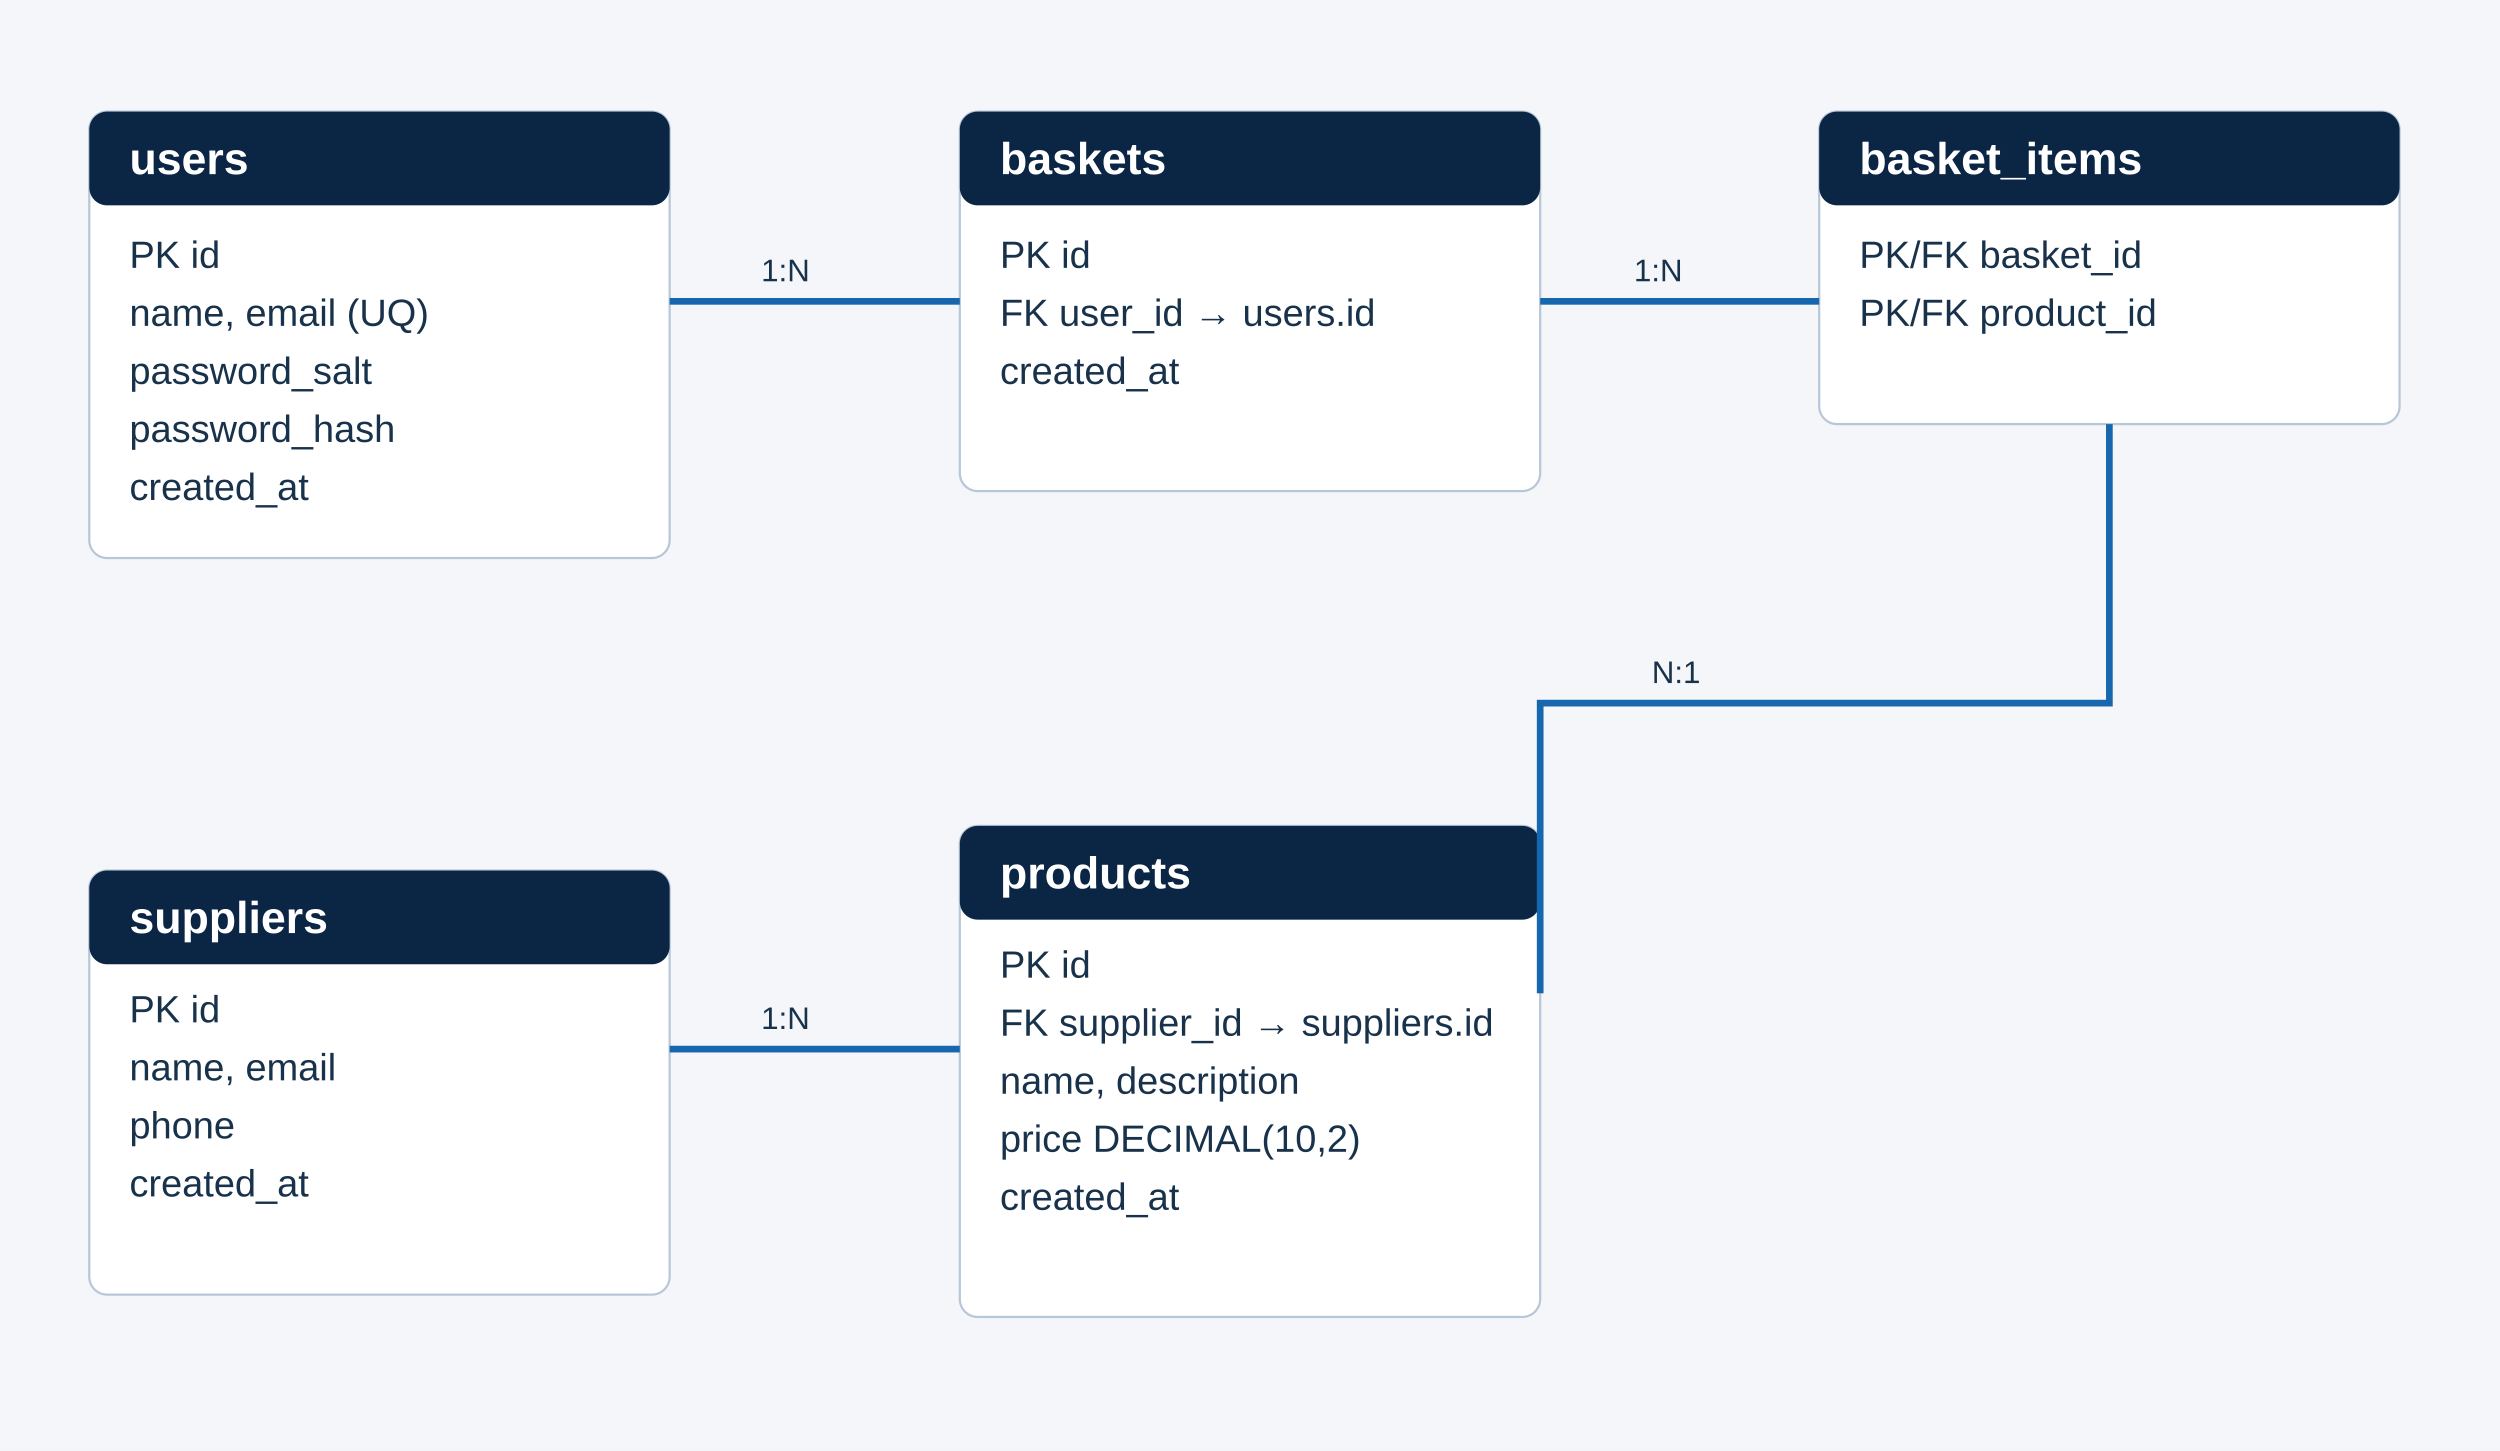
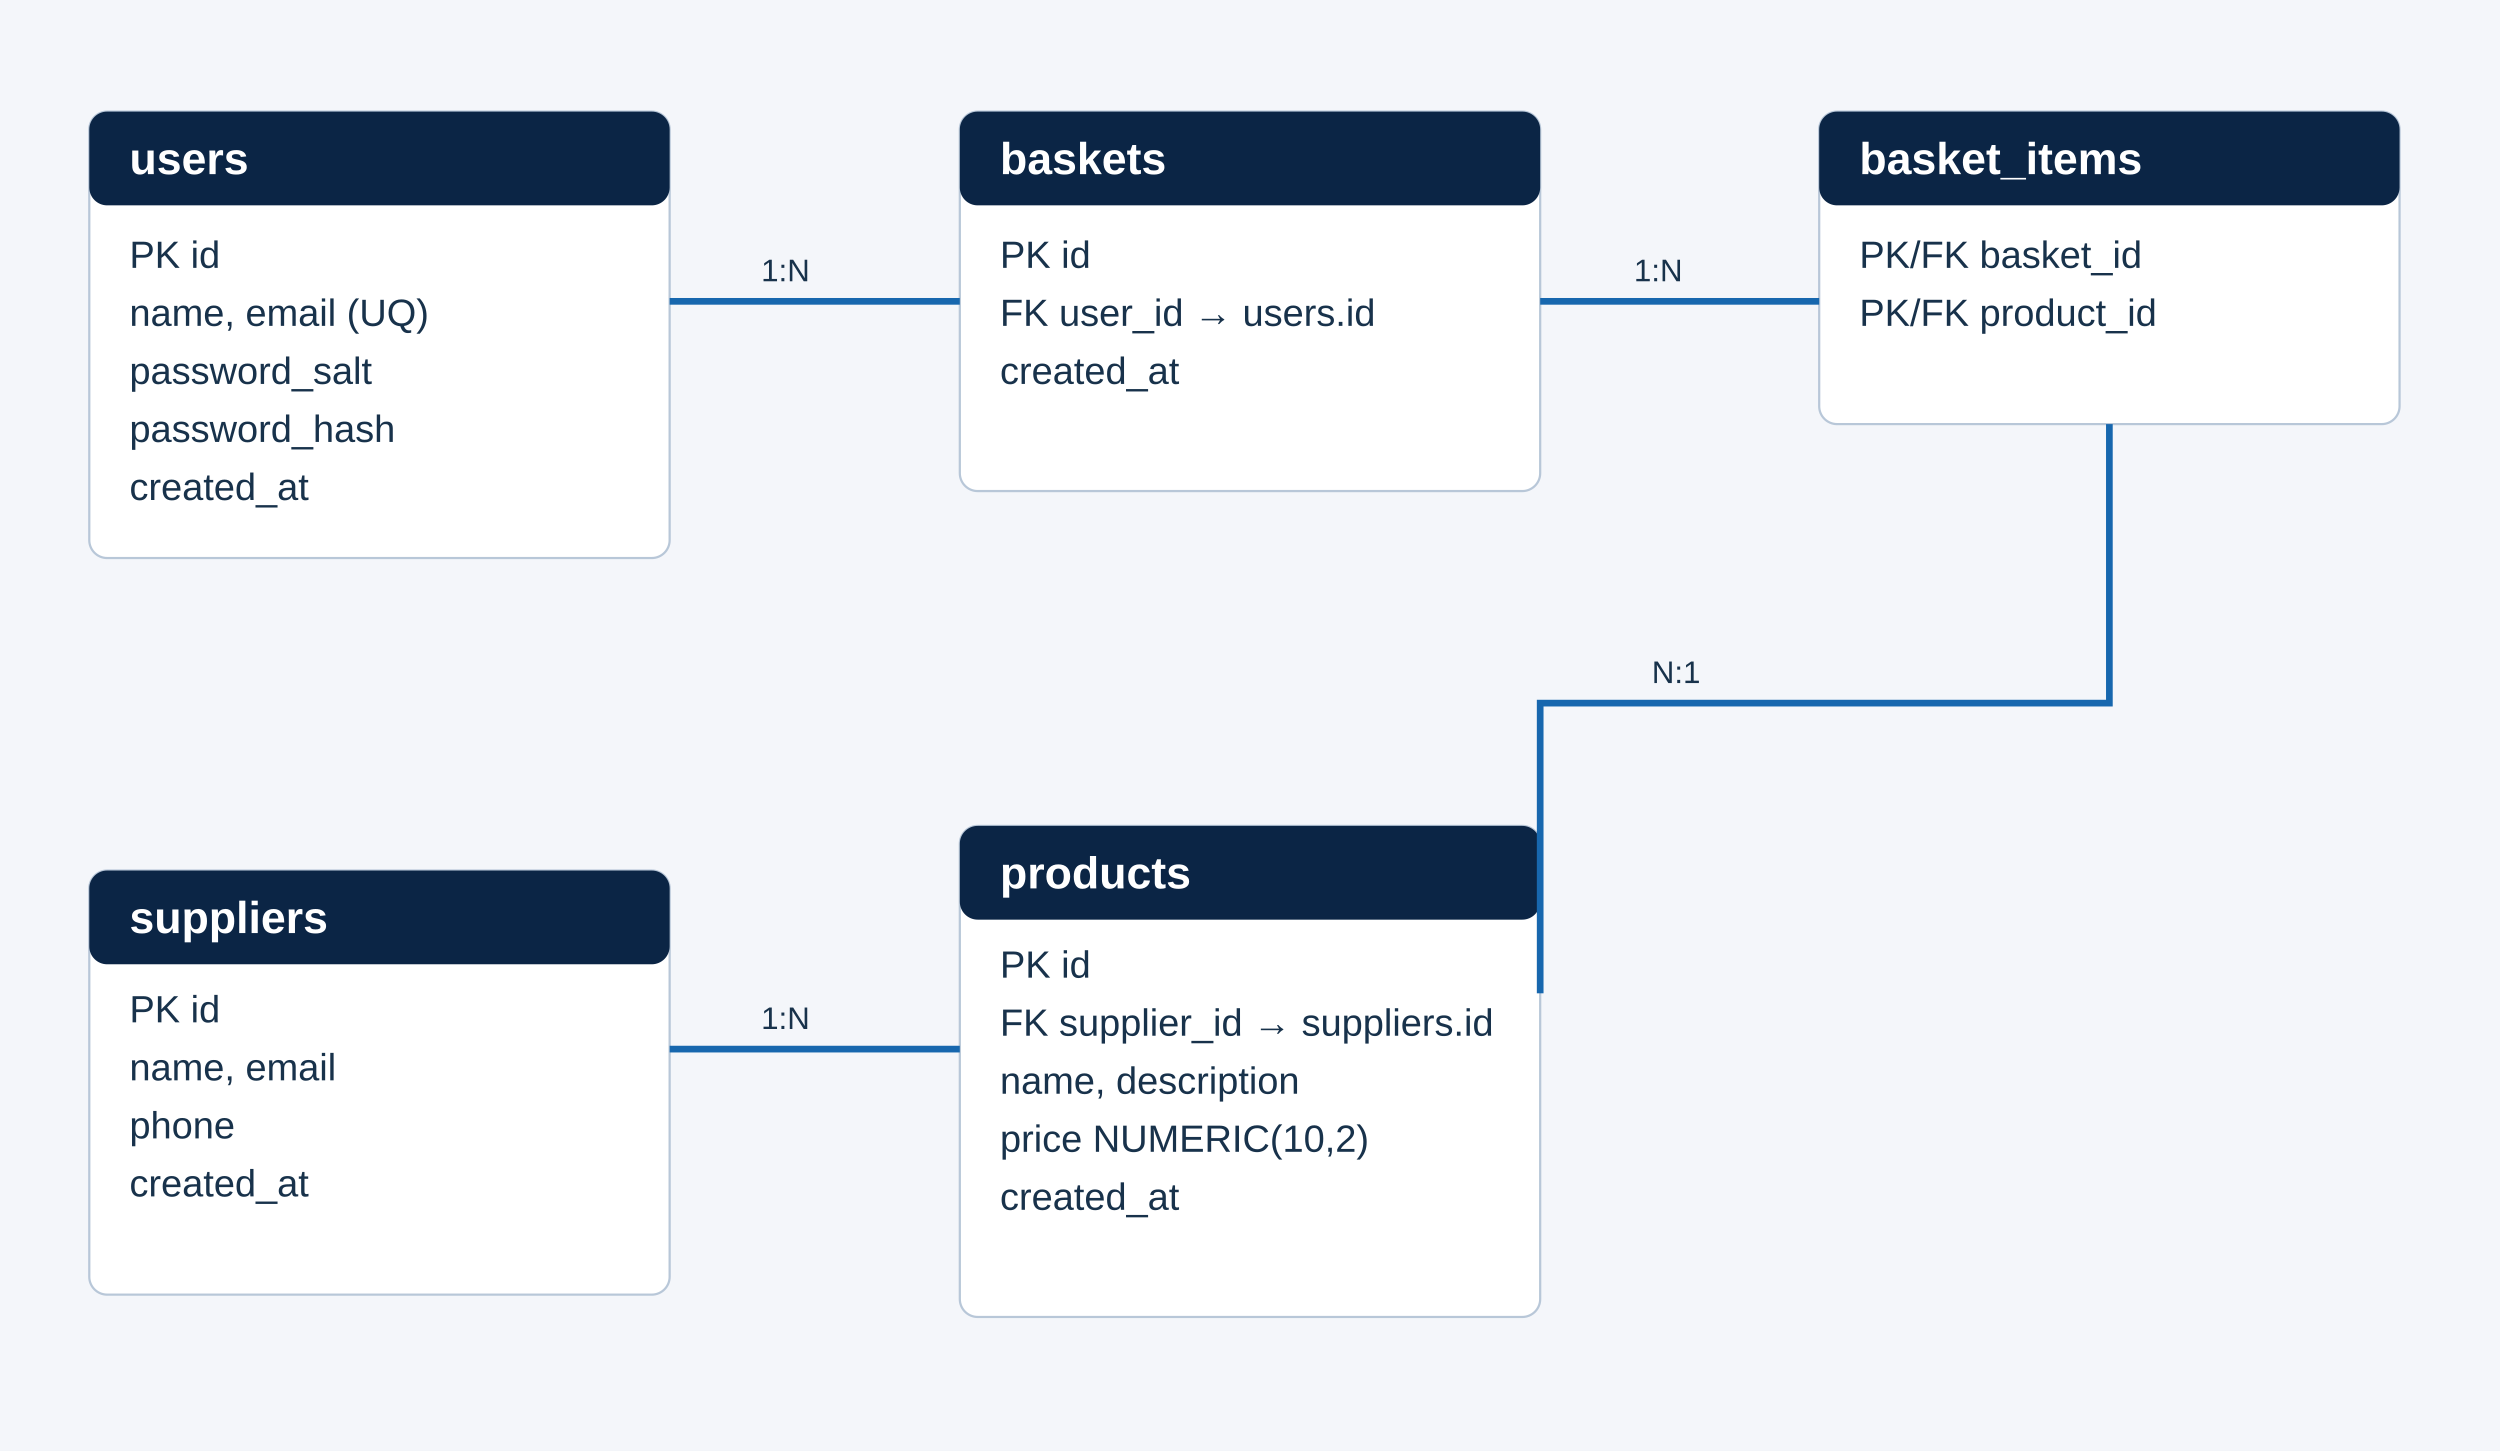
<svg xmlns="http://www.w3.org/2000/svg" viewBox="0 0 1120 650" width="1120" height="650">
  <rect width="1120" height="650" fill="#f4f6fa" />
  <style>text{font-family:Arial,sans-serif;fill:#18324b;font-size:17px}.head{fill:white;font-weight:bold;font-size:20px}.line{stroke:#1767ae;stroke-width:3;fill:none}.small{font-size:14px}</style>
  <g>
    <rect x="40" y="50" width="260" height="200" rx="8" fill="white" stroke="#b8c7d8" />
    <rect x="40" y="50" width="260" height="42" rx="8" fill="#0b2545" />
    <text x="58" y="78" class="head">users</text>
    <text x="58" y="120">PK id</text>
    <text x="58" y="146">name, email (UQ)</text>
    <text x="58" y="172">password_salt</text>
    <text x="58" y="198">password_hash</text>
    <text x="58" y="224">created_at</text>
  </g>
  <g>
    <rect x="430" y="50" width="260" height="170" rx="8" fill="white" stroke="#b8c7d8" />
    <rect x="430" y="50" width="260" height="42" rx="8" fill="#0b2545" />
    <text x="448" y="78" class="head">baskets</text>
    <text x="448" y="120">PK id</text>
    <text x="448" y="146">FK user_id → users.id</text>
    <text x="448" y="172">created_at</text>
  </g>
  <g>
    <rect x="815" y="50" width="260" height="140" rx="8" fill="white" stroke="#b8c7d8" />
    <rect x="815" y="50" width="260" height="42" rx="8" fill="#0b2545" />
    <text x="833" y="78" class="head">basket_items</text>
    <text x="833" y="120">PK/FK basket_id</text>
    <text x="833" y="146">PK/FK product_id</text>
  </g>
  <g>
    <rect x="430" y="370" width="260" height="220" rx="8" fill="white" stroke="#b8c7d8" />
    <rect x="430" y="370" width="260" height="42" rx="8" fill="#0b2545" />
    <text x="448" y="398" class="head">products</text>
    <text x="448" y="438">PK id</text>
    <text x="448" y="464">FK supplier_id → suppliers.id</text>
    <text x="448" y="490">name, description</text>
-     <text x="448" y="516">price DECIMAL(10,2)</text>
+     <text x="448" y="516">price NUMERIC(10,2)</text>
    <text x="448" y="542">created_at</text>
  </g>
  <g>
    <rect x="40" y="390" width="260" height="190" rx="8" fill="white" stroke="#b8c7d8" />
    <rect x="40" y="390" width="260" height="42" rx="8" fill="#0b2545" />
    <text x="58" y="418" class="head">suppliers</text>
    <text x="58" y="458">PK id</text>
    <text x="58" y="484">name, email</text>
    <text x="58" y="510">phone</text>
    <text x="58" y="536">created_at</text>
  </g>
  <path class="line" d="M300 135H430 M690 135H815 M945 190V315H690V445 M300 470H430" />
  <text x="341" y="126" class="small">1:N</text>
  <text x="732" y="126" class="small">1:N</text>
  <text x="740" y="306" class="small">N:1</text>
  <text x="341" y="461" class="small">1:N</text>
</svg>
